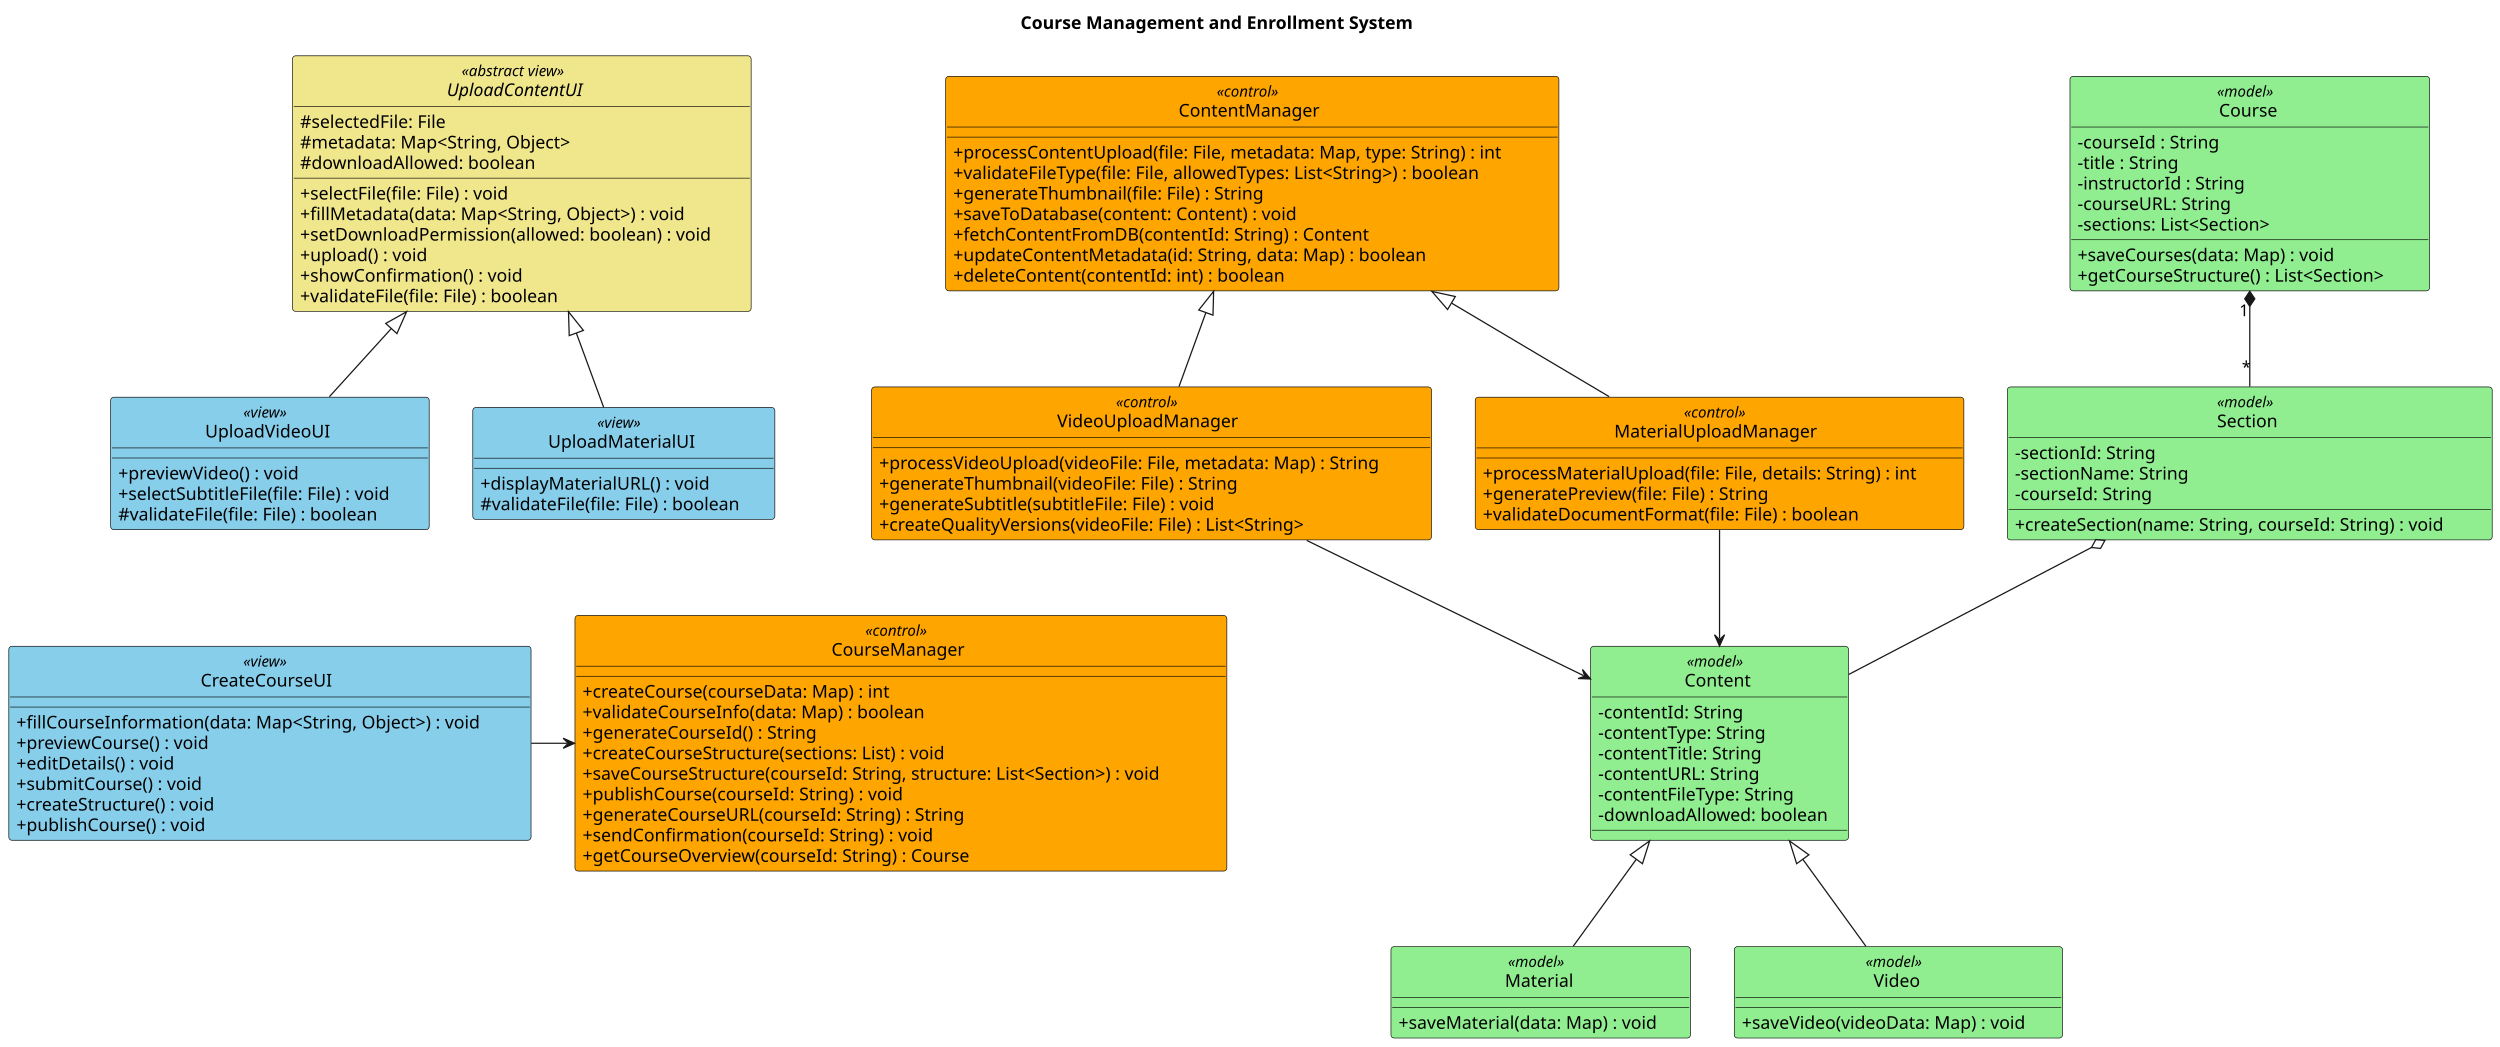
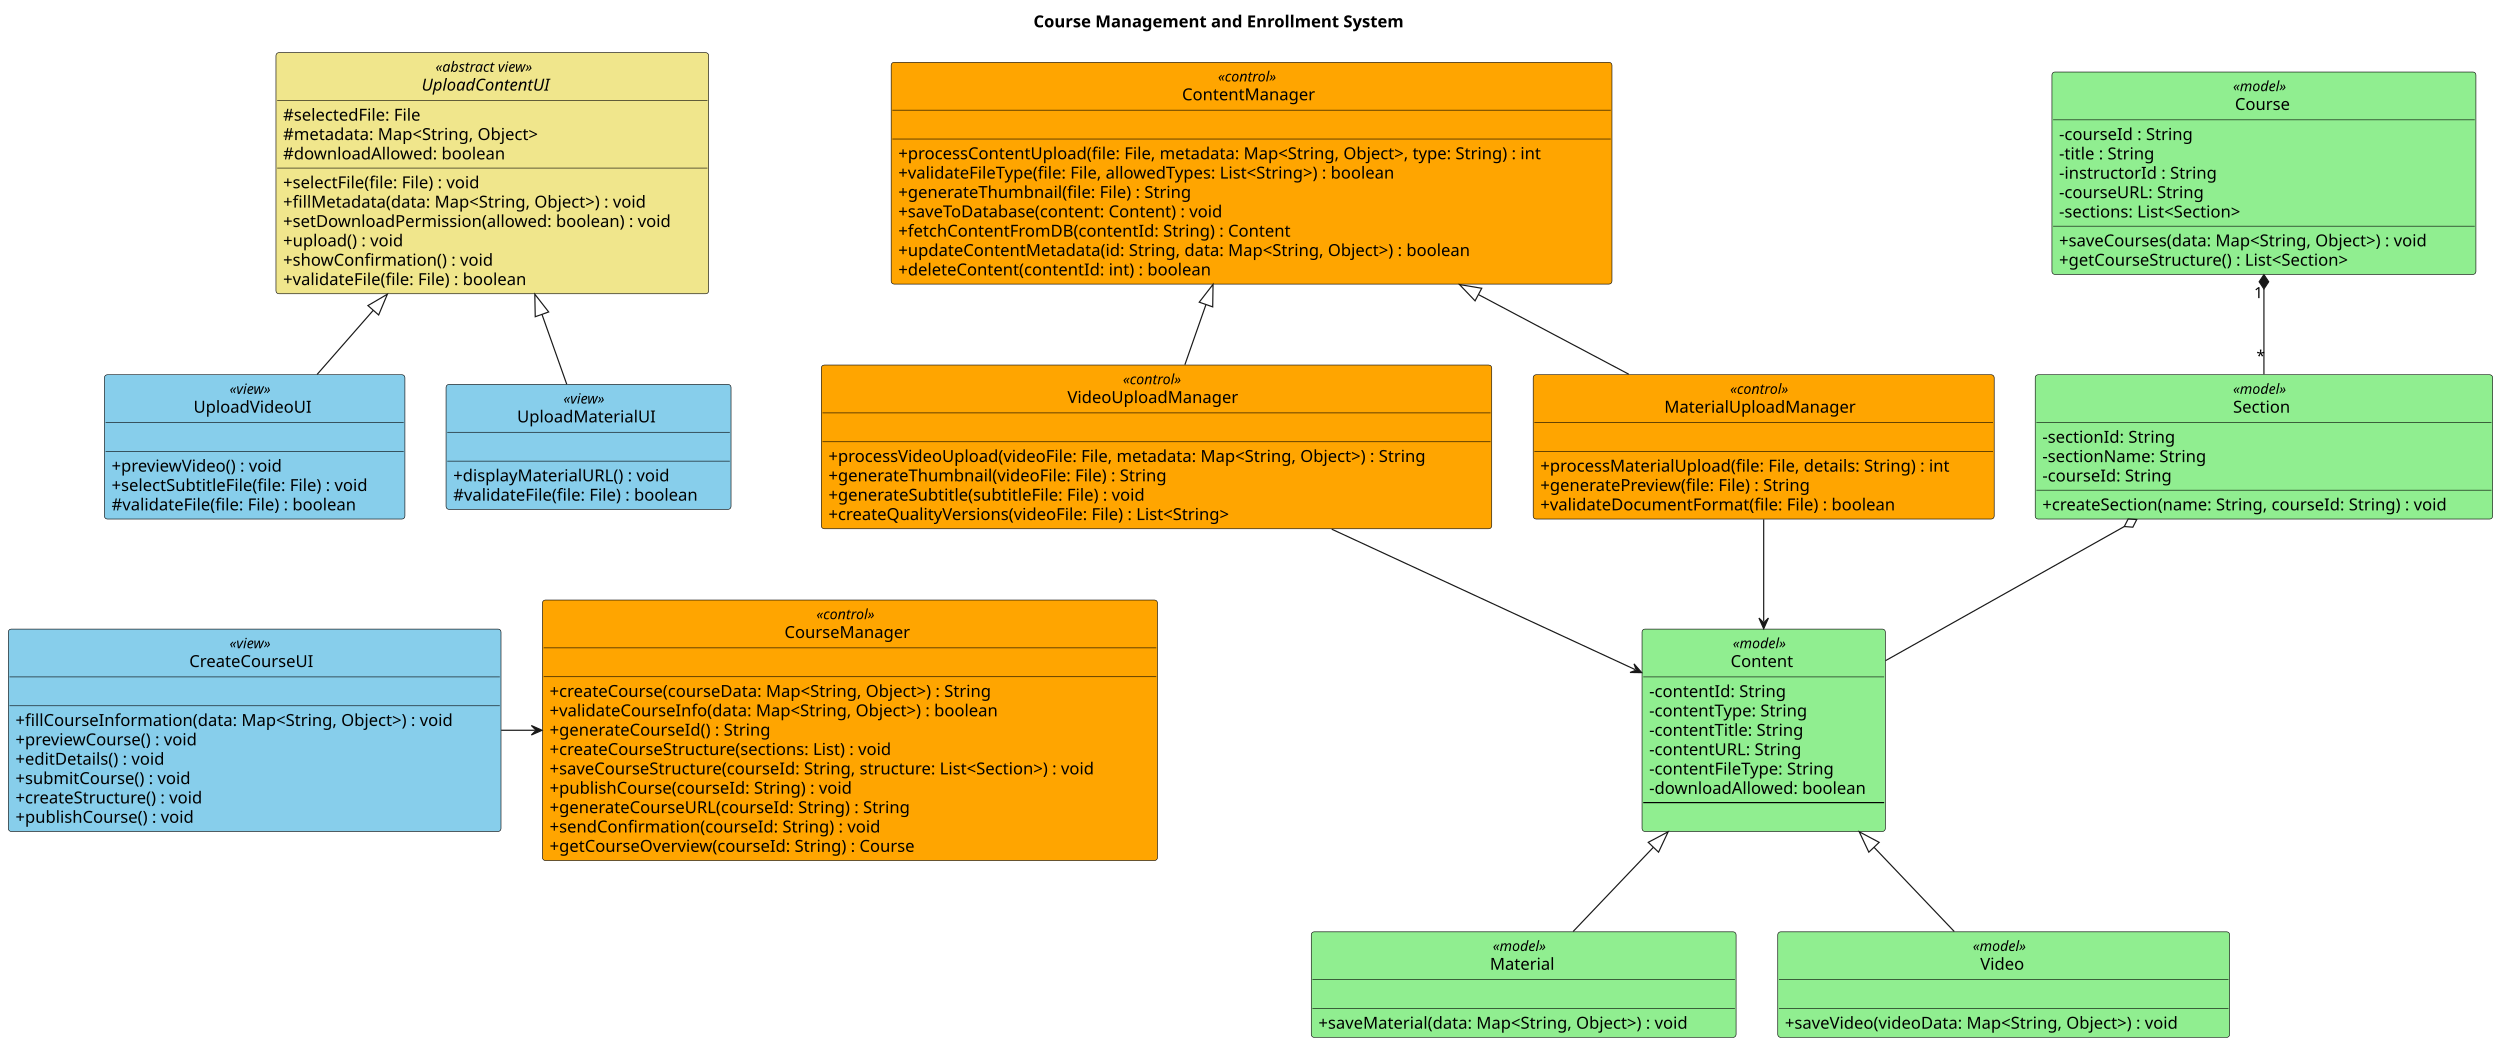
- <svg xmlns="http://www.w3.org/2000/svg" contentStyleType="text/css" data-diagram-type="CLASS" height="831px" preserveAspectRatio="none" style="width:1985px;height:831px;background:#FFFFFF;" version="1.1" viewBox="0 0 1985 831" width="1985px" zoomAndPan="magnify">
+ <svg xmlns="http://www.w3.org/2000/svg" contentStyleType="text/css" data-diagram-type="CLASS" height="880px" preserveAspectRatio="none" style="width:2104px;height:880px;background:#FFFFFF;" version="1.1" viewBox="0 0 2104 880" width="2104px" zoomAndPan="magnify">
  <defs />
  <g>
    <g class="title" data-source-line="1">
-       <text fill="#000000" font-family="sans-serif" font-size="14" font-weight="bold" lengthAdjust="spacing" textLength="351.285" x="810.26" y="22.995">Course Management and Enrollment System</text>
-     </g>
-     <g class="entity" data-qualified-name="UploadContentUI" data-source-line="19" id="ent0002">
+       <text fill="#000000" font-family="sans-serif" font-size="14" font-weight="bold" lengthAdjust="spacing" textLength="351.285" x="869.76" y="22.995">Course Management and Enrollment System</text>
+     </g>
+     <g class="entity" data-qualified-name="UploadContentUI" data-source-line="21" id="ent0002">
      <rect fill="#F0E68C" height="202.938" rx="2.5" ry="2.5" style="stroke:#000000;stroke-width:0.5;" width="364.153" x="232.25" y="44.297" />
      <text fill="#000000" font-family="sans-serif" font-size="12" font-style="italic" lengthAdjust="spacing" textLength="95.648" x="366.502" y="60.435">«abstract view»</text>
      <text fill="#000000" font-family="sans-serif" font-size="14" font-style="italic" lengthAdjust="spacing" textLength="119.109" x="354.772" y="76.261">UploadContentUI</text>
      <line style="stroke:#000000;stroke-width:0.5;" x1="233.25" x2="595.403" y1="84.562" y2="84.562" />
      <text fill="#000000" font-family="sans-serif" font-size="14" lengthAdjust="spacing" textLength="128.885" x="238.25" y="101.558">#selectedFile: File</text>
      <text fill="#000000" font-family="sans-serif" font-size="14" lengthAdjust="spacing" textLength="238.034" x="238.25" y="117.855">#metadata: Map&lt;String, Object&gt;</text>
      <text fill="#000000" font-family="sans-serif" font-size="14" lengthAdjust="spacing" textLength="199.439" x="238.25" y="134.151">#downloadAllowed: boolean</text>
      <line style="stroke:#000000;stroke-width:0.5;" x1="233.25" x2="595.403" y1="141.453" y2="141.453" />
      <text fill="#000000" font-family="sans-serif" font-size="14" lengthAdjust="spacing" textLength="186.874" x="238.25" y="158.448">+selectFile(file: File) : void</text>
      <text fill="#000000" font-family="sans-serif" font-size="14" lengthAdjust="spacing" textLength="338.775" x="238.25" y="174.745">+fillMetadata(data: Map&lt;String, Object&gt;) : void</text>
      <text fill="#000000" font-family="sans-serif" font-size="14" lengthAdjust="spacing" textLength="352.153" x="238.25" y="191.042">+setDownloadPermission(allowed: boolean) : void</text>
      <text fill="#000000" font-family="sans-serif" font-size="14" lengthAdjust="spacing" textLength="113.579" x="238.25" y="207.339">+upload() : void</text>
      <text fill="#000000" font-family="sans-serif" font-size="14" lengthAdjust="spacing" textLength="192.903" x="238.25" y="223.636">+showConfirmation() : void</text>
      <text fill="#000000" font-family="sans-serif" font-size="14" lengthAdjust="spacing" textLength="227.835" x="238.25" y="239.933">+validateFile(file: File) : boolean</text>
    </g>
-     <g class="entity" data-qualified-name="UploadVideoUI" data-source-line="31" id="ent0003">
-       <rect fill="#87CEEB" height="105.156" rx="2.5" ry="2.5" style="stroke:#000000;stroke-width:0.5;" width="252.892" x="87.88" y="315.387" />
-       <text fill="#000000" font-family="sans-serif" font-size="12" font-style="italic" lengthAdjust="spacing" textLength="42.316" x="193.168" y="331.526">«view»</text>
-       <text fill="#000000" font-family="sans-serif" font-size="14" lengthAdjust="spacing" textLength="102.963" x="162.844" y="347.351">UploadVideoUI</text>
-       <line style="stroke:#000000;stroke-width:0.5;" x1="88.88" x2="339.772" y1="355.652" y2="355.652" />
-       <line style="stroke:#000000;stroke-width:0.5;" x1="88.88" x2="339.772" y1="363.652" y2="363.652" />
-       <text fill="#000000" font-family="sans-serif" font-size="14" lengthAdjust="spacing" textLength="160.925" x="93.88" y="380.648">+previewVideo() : void</text>
-       <text fill="#000000" font-family="sans-serif" font-size="14" lengthAdjust="spacing" textLength="240.892" x="93.88" y="396.945">+selectSubtitleFile(file: File) : void</text>
-       <text fill="#000000" font-family="sans-serif" font-size="14" lengthAdjust="spacing" textLength="227.835" x="93.88" y="413.241">#validateFile(file: File) : boolean</text>
-     </g>
-     <g class="entity" data-qualified-name="UploadMaterialUI" data-source-line="37" id="ent0004">
-       <rect fill="#87CEEB" height="88.859" rx="2.5" ry="2.5" style="stroke:#000000;stroke-width:0.5;" width="239.835" x="375.4" y="323.527" />
+     <g class="entity" data-qualified-name="UploadVideoUI" data-source-line="33" id="ent0003">
+       <rect fill="#87CEEB" height="121.453" rx="2.5" ry="2.5" style="stroke:#000000;stroke-width:0.5;" width="252.892" x="87.88" y="315.377" />
+       <text fill="#000000" font-family="sans-serif" font-size="12" font-style="italic" lengthAdjust="spacing" textLength="42.316" x="193.168" y="331.515">«view»</text>
+       <text fill="#000000" font-family="sans-serif" font-size="14" lengthAdjust="spacing" textLength="102.963" x="162.844" y="347.341">UploadVideoUI</text>
+       <line style="stroke:#000000;stroke-width:0.5;" x1="88.88" x2="339.772" y1="355.642" y2="355.642" />
+       <text fill="#000000" font-family="sans-serif" font-size="14" lengthAdjust="spacing" textLength="4.45" x="93.88" y="372.638"> </text>
+       <line style="stroke:#000000;stroke-width:0.5;" x1="88.88" x2="339.772" y1="379.939" y2="379.939" />
+       <text fill="#000000" font-family="sans-serif" font-size="14" lengthAdjust="spacing" textLength="160.925" x="93.88" y="396.935">+previewVideo() : void</text>
+       <text fill="#000000" font-family="sans-serif" font-size="14" lengthAdjust="spacing" textLength="240.892" x="93.88" y="413.231">+selectSubtitleFile(file: File) : void</text>
+       <text fill="#000000" font-family="sans-serif" font-size="14" lengthAdjust="spacing" textLength="227.835" x="93.88" y="429.528">#validateFile(file: File) : boolean</text>
+     </g>
+     <g class="entity" data-qualified-name="UploadMaterialUI" data-source-line="41" id="ent0004">
+       <rect fill="#87CEEB" height="105.156" rx="2.5" ry="2.5" style="stroke:#000000;stroke-width:0.5;" width="239.835" x="375.4" y="323.527" />
      <text fill="#000000" font-family="sans-serif" font-size="12" font-style="italic" lengthAdjust="spacing" textLength="42.316" x="474.159" y="339.666">«view»</text>
      <text fill="#000000" font-family="sans-serif" font-size="14" lengthAdjust="spacing" textLength="120.306" x="435.165" y="355.491">UploadMaterialUI</text>
      <line style="stroke:#000000;stroke-width:0.5;" x1="376.4" x2="614.235" y1="363.793" y2="363.793" />
-       <line style="stroke:#000000;stroke-width:0.5;" x1="376.4" x2="614.235" y1="371.793" y2="371.793" />
-       <text fill="#000000" font-family="sans-serif" font-size="14" lengthAdjust="spacing" textLength="200.259" x="381.4" y="388.788">+displayMaterialURL() : void</text>
-       <text fill="#000000" font-family="sans-serif" font-size="14" lengthAdjust="spacing" textLength="227.835" x="381.4" y="405.084">#validateFile(file: File) : boolean</text>
-     </g>
-     <g class="entity" data-qualified-name="CreateCourseUI" data-source-line="42" id="ent0005">
-       <rect fill="#87CEEB" height="154.047" rx="2.5" ry="2.5" style="stroke:#000000;stroke-width:0.5;" width="414.644" x="7" y="513.137" />
-       <text fill="#000000" font-family="sans-serif" font-size="12" font-style="italic" lengthAdjust="spacing" textLength="42.316" x="193.164" y="529.275">«view»</text>
-       <text fill="#000000" font-family="sans-serif" font-size="14" lengthAdjust="spacing" textLength="110.079" x="159.282" y="545.101">CreateCourseUI</text>
-       <line style="stroke:#000000;stroke-width:0.5;" x1="8" x2="420.644" y1="553.403" y2="553.403" />
-       <line style="stroke:#000000;stroke-width:0.5;" x1="8" x2="420.644" y1="561.403" y2="561.403" />
-       <text fill="#000000" font-family="sans-serif" font-size="14" lengthAdjust="spacing" textLength="402.644" x="13" y="578.398">+fillCourseInformation(data: Map&lt;String, Object&gt;) : void</text>
-       <text fill="#000000" font-family="sans-serif" font-size="14" lengthAdjust="spacing" textLength="170.269" x="13" y="594.694">+previewCourse() : void</text>
-       <text fill="#000000" font-family="sans-serif" font-size="14" lengthAdjust="spacing" textLength="141.312" x="13" y="610.991">+editDetails() : void</text>
-       <text fill="#000000" font-family="sans-serif" font-size="14" lengthAdjust="spacing" textLength="162.846" x="13" y="627.288">+submitCourse() : void</text>
-       <text fill="#000000" font-family="sans-serif" font-size="14" lengthAdjust="spacing" textLength="176.08" x="13" y="643.585">+createStructure() : void</text>
-       <text fill="#000000" font-family="sans-serif" font-size="14" lengthAdjust="spacing" textLength="165.368" x="13" y="659.882">+publishCourse() : void</text>
-     </g>
-     <g class="entity" data-qualified-name="ContentManager" data-source-line="51" id="ent0006">
-       <rect fill="#FFA500" height="170.344" rx="2.5" ry="2.5" style="stroke:#000000;stroke-width:0.5;" width="486.886" x="750.88" y="60.597" />
-       <text fill="#000000" font-family="sans-serif" font-size="12" font-style="italic" lengthAdjust="spacing" textLength="56.543" x="966.051" y="76.736">«control»</text>
-       <text fill="#000000" font-family="sans-serif" font-size="14" lengthAdjust="spacing" textLength="117.045" x="935.8" y="92.561">ContentManager</text>
-       <line style="stroke:#000000;stroke-width:0.5;" x1="751.88" x2="1236.766" y1="100.862" y2="100.862" />
-       <line style="stroke:#000000;stroke-width:0.5;" x1="751.88" x2="1236.766" y1="108.862" y2="108.862" />
-       <text fill="#000000" font-family="sans-serif" font-size="14" lengthAdjust="spacing" textLength="474.886" x="756.88" y="125.858">+processContentUpload(file: File, metadata: Map, type: String) : int</text>
-       <text fill="#000000" font-family="sans-serif" font-size="14" lengthAdjust="spacing" textLength="465.459" x="756.88" y="142.155">+validateFileType(file: File, allowedTypes: List&lt;String&gt;) : boolean</text>
-       <text fill="#000000" font-family="sans-serif" font-size="14" lengthAdjust="spacing" textLength="270.464" x="756.88" y="158.451">+generateThumbnail(file: File) : String</text>
-       <text fill="#000000" font-family="sans-serif" font-size="14" lengthAdjust="spacing" textLength="301.034" x="756.88" y="174.748">+saveToDatabase(content: Content) : void</text>
-       <text fill="#000000" font-family="sans-serif" font-size="14" lengthAdjust="spacing" textLength="357.191" x="756.88" y="191.045">+fetchContentFromDB(contentId: String) : Content</text>
-       <text fill="#000000" font-family="sans-serif" font-size="14" lengthAdjust="spacing" textLength="406.417" x="756.88" y="207.342">+updateContentMetadata(id: String, data: Map) : boolean</text>
-       <text fill="#000000" font-family="sans-serif" font-size="14" lengthAdjust="spacing" textLength="286.063" x="756.88" y="223.639">+deleteContent(contentId: int) : boolean</text>
-     </g>
-     <g class="entity" data-qualified-name="VideoUploadManager" data-source-line="61" id="ent0007">
-       <rect fill="#FFA500" height="121.453" rx="2.5" ry="2.5" style="stroke:#000000;stroke-width:0.5;" width="444.51" x="692.07" y="307.237" />
-       <text fill="#000000" font-family="sans-serif" font-size="12" font-style="italic" lengthAdjust="spacing" textLength="56.543" x="886.053" y="323.375">«control»</text>
-       <text fill="#000000" font-family="sans-serif" font-size="14" lengthAdjust="spacing" textLength="149.953" x="839.348" y="339.201">VideoUploadManager</text>
-       <line style="stroke:#000000;stroke-width:0.5;" x1="693.07" x2="1135.58" y1="347.502" y2="347.502" />
-       <line style="stroke:#000000;stroke-width:0.5;" x1="693.07" x2="1135.58" y1="355.502" y2="355.502" />
-       <text fill="#000000" font-family="sans-serif" font-size="14" lengthAdjust="spacing" textLength="432.51" x="698.07" y="372.498">+processVideoUpload(videoFile: File, metadata: Map) : String</text>
-       <text fill="#000000" font-family="sans-serif" font-size="14" lengthAdjust="spacing" textLength="311.828" x="698.07" y="388.795">+generateThumbnail(videoFile: File) : String</text>
-       <text fill="#000000" font-family="sans-serif" font-size="14" lengthAdjust="spacing" textLength="293.822" x="698.07" y="405.091">+generateSubtitle(subtitleFile: File) : void</text>
-       <text fill="#000000" font-family="sans-serif" font-size="14" lengthAdjust="spacing" textLength="376.92" x="698.07" y="421.388">+createQualityVersions(videoFile: File) : List&lt;String&gt;</text>
-     </g>
-     <g class="entity" data-qualified-name="MaterialUploadManager" data-source-line="68" id="ent0008">
-       <rect fill="#FFA500" height="105.156" rx="2.5" ry="2.5" style="stroke:#000000;stroke-width:0.5;" width="387.983" x="1171.33" y="315.387" />
-       <text fill="#000000" font-family="sans-serif" font-size="12" font-style="italic" lengthAdjust="spacing" textLength="56.543" x="1337.05" y="331.526">«control»</text>
-       <text fill="#000000" font-family="sans-serif" font-size="14" lengthAdjust="spacing" textLength="167.296" x="1281.674" y="347.351">MaterialUploadManager</text>
-       <line style="stroke:#000000;stroke-width:0.5;" x1="1172.33" x2="1558.313" y1="355.652" y2="355.652" />
-       <line style="stroke:#000000;stroke-width:0.5;" x1="1172.33" x2="1558.313" y1="363.652" y2="363.652" />
-       <text fill="#000000" font-family="sans-serif" font-size="14" lengthAdjust="spacing" textLength="375.983" x="1177.33" y="380.648">+processMaterialUpload(file: File, details: String) : int</text>
-       <text fill="#000000" font-family="sans-serif" font-size="14" lengthAdjust="spacing" textLength="251.46" x="1177.33" y="396.945">+generatePreview(file: File) : String</text>
-       <text fill="#000000" font-family="sans-serif" font-size="14" lengthAdjust="spacing" textLength="325.999" x="1177.33" y="413.241">+validateDocumentFormat(file: File) : boolean</text>
-     </g>
-     <g class="entity" data-qualified-name="CourseManager" data-source-line="74" id="ent0009">
-       <rect fill="#FFA500" height="202.938" rx="2.5" ry="2.5" style="stroke:#000000;stroke-width:0.5;" width="517.6" x="456.52" y="488.687" />
-       <text fill="#000000" font-family="sans-serif" font-size="12" font-style="italic" lengthAdjust="spacing" textLength="56.543" x="687.048" y="504.825">«control»</text>
-       <text fill="#000000" font-family="sans-serif" font-size="14" lengthAdjust="spacing" textLength="110.243" x="660.198" y="520.651">CourseManager</text>
-       <line style="stroke:#000000;stroke-width:0.5;" x1="457.52" x2="973.12" y1="528.952" y2="528.952" />
-       <line style="stroke:#000000;stroke-width:0.5;" x1="457.52" x2="973.12" y1="536.952" y2="536.952" />
-       <text fill="#000000" font-family="sans-serif" font-size="14" lengthAdjust="spacing" textLength="267.087" x="462.52" y="553.948">+createCourse(courseData: Map) : int</text>
-       <text fill="#000000" font-family="sans-serif" font-size="14" lengthAdjust="spacing" textLength="294.075" x="462.52" y="570.245">+validateCourseInfo(data: Map) : boolean</text>
-       <text fill="#000000" font-family="sans-serif" font-size="14" lengthAdjust="spacing" textLength="203.369" x="462.52" y="586.541">+generateCourseId() : String</text>
-       <text fill="#000000" font-family="sans-serif" font-size="14" lengthAdjust="spacing" textLength="316.312" x="462.52" y="602.838">+createCourseStructure(sections: List) : void</text>
-       <text fill="#000000" font-family="sans-serif" font-size="14" lengthAdjust="spacing" textLength="505.6" x="462.52" y="619.135">+saveCourseStructure(courseId: String, structure: List&lt;Section&gt;) : void</text>
-       <text fill="#000000" font-family="sans-serif" font-size="14" lengthAdjust="spacing" textLength="276.131" x="462.52" y="635.432">+publishCourse(courseId: String) : void</text>
-       <text fill="#000000" font-family="sans-serif" font-size="14" lengthAdjust="spacing" textLength="328.891" x="462.52" y="651.729">+generateCourseURL(courseId: String) : String</text>
-       <text fill="#000000" font-family="sans-serif" font-size="14" lengthAdjust="spacing" textLength="301.15" x="462.52" y="668.026">+sendConfirmation(courseId: String) : void</text>
-       <text fill="#000000" font-family="sans-serif" font-size="14" lengthAdjust="spacing" textLength="333.69" x="462.52" y="684.323">+getCourseOverview(courseId: String) : Course</text>
-     </g>
-     <g class="entity" data-qualified-name="Course" data-source-line="86" id="ent0010">
-       <rect fill="#90EE90" height="170.344" rx="2.5" ry="2.5" style="stroke:#000000;stroke-width:0.5;" width="285.519" x="1643.56" y="60.597" />
-       <text fill="#000000" font-family="sans-serif" font-size="12" font-style="italic" lengthAdjust="spacing" textLength="52.049" x="1760.295" y="76.736">«model»</text>
-       <text fill="#000000" font-family="sans-serif" font-size="14" lengthAdjust="spacing" textLength="48.877" x="1761.881" y="92.561">Course</text>
-       <line style="stroke:#000000;stroke-width:0.5;" x1="1644.56" x2="1928.08" y1="100.862" y2="100.862" />
-       <text fill="#000000" font-family="sans-serif" font-size="14" lengthAdjust="spacing" textLength="120.265" x="1649.56" y="117.858">-courseId : String</text>
-       <text fill="#000000" font-family="sans-serif" font-size="14" lengthAdjust="spacing" textLength="87.821" x="1649.56" y="134.155">-title : String</text>
-       <text fill="#000000" font-family="sans-serif" font-size="14" lengthAdjust="spacing" textLength="141.148" x="1649.56" y="150.451">-instructorId : String</text>
-       <text fill="#000000" font-family="sans-serif" font-size="14" lengthAdjust="spacing" textLength="130.573" x="1649.56" y="166.748">-courseURL: String</text>
-       <text fill="#000000" font-family="sans-serif" font-size="14" lengthAdjust="spacing" textLength="171.883" x="1649.56" y="183.045">-sections: List&lt;Section&gt;</text>
-       <line style="stroke:#000000;stroke-width:0.5;" x1="1644.56" x2="1928.08" y1="190.347" y2="190.347" />
-       <text fill="#000000" font-family="sans-serif" font-size="14" lengthAdjust="spacing" textLength="225.087" x="1649.56" y="207.342">+saveCourses(data: Map) : void</text>
-       <text fill="#000000" font-family="sans-serif" font-size="14" lengthAdjust="spacing" textLength="273.519" x="1649.56" y="223.639">+getCourseStructure() : List&lt;Section&gt;</text>
-     </g>
-     <g class="entity" data-qualified-name="Section" data-source-line="96" id="ent0011">
-       <rect fill="#90EE90" height="121.453" rx="2.5" ry="2.5" style="stroke:#000000;stroke-width:0.5;" width="384.976" x="1593.83" y="307.237" />
-       <text fill="#000000" font-family="sans-serif" font-size="12" font-style="italic" lengthAdjust="spacing" textLength="52.049" x="1760.293" y="323.375">«model»</text>
-       <text fill="#000000" font-family="sans-serif" font-size="14" lengthAdjust="spacing" textLength="52.015" x="1760.311" y="339.201">Section</text>
-       <line style="stroke:#000000;stroke-width:0.5;" x1="1594.83" x2="1977.806" y1="347.502" y2="347.502" />
-       <text fill="#000000" font-family="sans-serif" font-size="14" lengthAdjust="spacing" textLength="119.438" x="1599.83" y="364.498">-sectionId: String</text>
-       <text fill="#000000" font-family="sans-serif" font-size="14" lengthAdjust="spacing" textLength="147.725" x="1599.83" y="380.795">-sectionName: String</text>
-       <text fill="#000000" font-family="sans-serif" font-size="14" lengthAdjust="spacing" textLength="115.814" x="1599.83" y="397.091">-courseId: String</text>
-       <line style="stroke:#000000;stroke-width:0.5;" x1="1594.83" x2="1977.806" y1="404.393" y2="404.393" />
-       <text fill="#000000" font-family="sans-serif" font-size="14" lengthAdjust="spacing" textLength="372.976" x="1599.83" y="421.388">+createSection(name: String, courseId: String) : void</text>
-     </g>
-     <g class="entity" data-qualified-name="Content" data-source-line="103" id="ent0012">
-       <rect fill="#90EE90" height="154.047" rx="2.5" ry="2.5" style="stroke:#000000;stroke-width:0.5;" width="204.76" x="1262.94" y="513.137" />
-       <text fill="#000000" font-family="sans-serif" font-size="12" font-style="italic" lengthAdjust="spacing" textLength="52.049" x="1339.295" y="529.275">«model»</text>
-       <text fill="#000000" font-family="sans-serif" font-size="14" lengthAdjust="spacing" textLength="55.679" x="1337.48" y="545.101">Content</text>
-       <line style="stroke:#000000;stroke-width:0.5;" x1="1263.94" x2="1466.7" y1="553.403" y2="553.403" />
-       <text fill="#000000" font-family="sans-serif" font-size="14" lengthAdjust="spacing" textLength="122.616" x="1268.94" y="570.398">-contentId: String</text>
-       <text fill="#000000" font-family="sans-serif" font-size="14" lengthAdjust="spacing" textLength="143.938" x="1268.94" y="586.694">-contentType: String</text>
-       <text fill="#000000" font-family="sans-serif" font-size="14" lengthAdjust="spacing" textLength="140.034" x="1268.94" y="602.991">-contentTitle: String</text>
-       <text fill="#000000" font-family="sans-serif" font-size="14" lengthAdjust="spacing" textLength="137.375" x="1268.94" y="619.288">-contentURL: String</text>
-       <text fill="#000000" font-family="sans-serif" font-size="14" lengthAdjust="spacing" textLength="168.383" x="1268.94" y="635.585">-contentFileType: String</text>
-       <text fill="#000000" font-family="sans-serif" font-size="14" lengthAdjust="spacing" textLength="192.76" x="1268.94" y="651.882">-downloadAllowed: boolean</text>
-       <line style="stroke:#000000;stroke-width:0.5;" x1="1263.94" x2="1466.7" y1="659.184" y2="659.184" />
-     </g>
-     <g class="entity" data-qualified-name="Material" data-source-line="112" id="ent0013">
-       <rect fill="#90EE90" height="72.562" rx="2.5" ry="2.5" style="stroke:#000000;stroke-width:0.5;" width="237.791" x="1104.43" y="751.627" />
-       <text fill="#000000" font-family="sans-serif" font-size="12" font-style="italic" lengthAdjust="spacing" textLength="52.049" x="1197.301" y="767.765">«model»</text>
-       <text fill="#000000" font-family="sans-serif" font-size="14" lengthAdjust="spacing" textLength="56.875" x="1194.888" y="783.591">Material</text>
-       <line style="stroke:#000000;stroke-width:0.5;" x1="1105.43" x2="1341.221" y1="791.893" y2="791.893" />
-       <line style="stroke:#000000;stroke-width:0.5;" x1="1105.43" x2="1341.221" y1="799.893" y2="799.893" />
-       <text fill="#000000" font-family="sans-serif" font-size="14" lengthAdjust="spacing" textLength="225.791" x="1110.43" y="816.888">+saveMaterial(data: Map) : void</text>
-     </g>
-     <g class="entity" data-qualified-name="Video" data-source-line="116" id="ent0014">
-       <rect fill="#90EE90" height="72.562" rx="2.5" ry="2.5" style="stroke:#000000;stroke-width:0.5;" width="260.582" x="1377.03" y="751.627" />
-       <text fill="#000000" font-family="sans-serif" font-size="12" font-style="italic" lengthAdjust="spacing" textLength="52.049" x="1481.297" y="767.765">«model»</text>
-       <text fill="#000000" font-family="sans-serif" font-size="14" lengthAdjust="spacing" textLength="39.532" x="1487.555" y="783.591">Video</text>
-       <line style="stroke:#000000;stroke-width:0.5;" x1="1378.03" x2="1636.612" y1="791.893" y2="791.893" />
-       <line style="stroke:#000000;stroke-width:0.5;" x1="1378.03" x2="1636.612" y1="799.893" y2="799.893" />
-       <text fill="#000000" font-family="sans-serif" font-size="14" lengthAdjust="spacing" textLength="248.582" x="1383.03" y="816.888">+saveVideo(videoData: Map) : void</text>
-     </g>
-     <g class="link" data-entity-1="ent0002" data-entity-2="ent0003" data-link-type="extension" data-source-line="120" id="lnk15">
-       <path codeLine="120" d="M310.708,260.841 C289.518,284.171 279.92,294.737 261.55,314.967" fill="none" id="UploadContentUI-backto-UploadVideoUI" style="stroke:#181818;stroke-width:1;" />
-       <polygon fill="none" points="322.81,247.517,306.266,256.807,315.149,264.875,322.81,247.517" style="stroke:#181818;stroke-width:1;" />
-     </g>
-     <g class="link" data-entity-1="ent0002" data-entity-2="ent0004" data-link-type="extension" data-source-line="121" id="lnk16">
-       <path codeLine="121" d="M457.595,264.41 C467.385,291.02 471.23,301.477 479.25,323.277" fill="none" id="UploadContentUI-backto-UploadMaterialUI" style="stroke:#181818;stroke-width:1;" />
-       <polygon fill="none" points="451.38,247.517,451.964,266.481,463.226,262.338,451.38,247.517" style="stroke:#181818;stroke-width:1;" />
-     </g>
-     <g class="link" data-entity-1="ent0005" data-entity-2="ent0009" data-link-type="dependency" data-source-line="124" id="lnk18">
-       <path codeLine="124" d="M421.77,590.157 C433.23,590.157 438.7,590.157 450.17,590.157" fill="none" id="CreateCourseUI-to-CourseManager" style="stroke:#181818;stroke-width:1;" />
-       <polygon fill="#181818" points="456.17,590.157,447.17,586.157,451.17,590.157,447.17,594.157,456.17,590.157" style="stroke:#181818;stroke-width:1;" />
-     </g>
-     <g class="link" data-entity-1="ent0006" data-entity-2="ent0007" data-link-type="extension" data-source-line="126" id="lnk19">
-       <path codeLine="126" d="M957.477,248.186 C948.317,273.416 944.6,283.617 936.13,306.937" fill="none" id="ContentManager-backto-VideoUploadManager" style="stroke:#181818;stroke-width:1;" />
-       <polygon fill="none" points="963.62,231.267,951.837,246.139,963.117,250.234,963.62,231.267" style="stroke:#181818;stroke-width:1;" />
-     </g>
-     <g class="link" data-entity-1="ent0006" data-entity-2="ent0008" data-link-type="extension" data-source-line="127" id="lnk20">
-       <path codeLine="127" d="M1152.44,240.612 C1199.83,268.732 1235.68,290.017 1277.65,314.927" fill="none" id="ContentManager-backto-MaterialUploadManager" style="stroke:#181818;stroke-width:1;" />
-       <polygon fill="none" points="1136.96,231.427,1149.378,245.772,1155.502,235.452,1136.96,231.427" style="stroke:#181818;stroke-width:1;" />
-     </g>
-     <g class="link" data-entity-1="ent0007" data-entity-2="ent0012" data-link-type="dependency" data-source-line="129" id="lnk21">
-       <path codeLine="129" d="M1037.56,429.127 C1108.24,463.637 1190.528,503.814 1257.418,536.474" fill="none" id="VideoUploadManager-to-Content" style="stroke:#181818;stroke-width:1;" />
-       <polygon fill="#181818" points="1262.81,539.107,1256.478,531.564,1258.317,536.913,1252.967,538.753,1262.81,539.107" style="stroke:#181818;stroke-width:1;" />
-     </g>
-     <g class="link" data-entity-1="ent0008" data-entity-2="ent0012" data-link-type="dependency" data-source-line="130" id="lnk22">
-       <path codeLine="130" d="M1365.32,420.867 C1365.32,448.327 1365.32,476.567 1365.32,506.987" fill="none" id="MaterialUploadManager-to-Content" style="stroke:#181818;stroke-width:1;" />
-       <polygon fill="#181818" points="1365.32,512.987,1369.32,503.987,1365.32,507.987,1361.32,503.987,1365.32,512.987" style="stroke:#181818;stroke-width:1;" />
-     </g>
-     <g class="link" data-entity-1="ent0010" data-entity-2="ent0011" data-link-type="composition" data-source-line="132" id="lnk23">
-       <path codeLine="132" d="M1786.32,243.267 C1786.32,268.497 1786.32,283.617 1786.32,306.937" fill="none" id="Course-backto-Section" style="stroke:#181818;stroke-width:1;" />
-       <polygon fill="#181818" points="1786.32,231.267,1782.32,237.267,1786.32,243.267,1790.32,237.267,1786.32,231.267" style="stroke:#181818;stroke-width:1;" />
-       <text fill="#000000" font-family="sans-serif" font-size="13" lengthAdjust="spacing" textLength="8.271" x="1778" y="251.041">1</text>
-       <text fill="#000000" font-family="sans-serif" font-size="13" lengthAdjust="spacing" textLength="6.5" x="1780.002" y="296.088">*</text>
-     </g>
-     <g class="link" data-entity-1="ent0011" data-entity-2="ent0012" data-link-type="aggregation" data-source-line="133" id="lnk24">
-       <path codeLine="133" d="M1660.647,434.689 C1597.107,467.929 1529.47,503.297 1468.01,535.447" fill="none" id="Section-backto-Content" style="stroke:#181818;stroke-width:1;" />
-       <polygon fill="none" points="1671.28,429.127,1664.109,428.364,1660.647,434.689,1667.818,435.452,1671.28,429.127" style="stroke:#181818;stroke-width:1;" />
-     </g>
-     <g class="link" data-entity-1="ent0012" data-entity-2="ent0013" data-link-type="extension" data-source-line="135" id="lnk25">
-       <path codeLine="135" d="M1299.243,682.249 C1278.323,711.099 1266.07,727.967 1249.13,751.317" fill="none" id="Content-backto-Material" style="stroke:#181818;stroke-width:1;" />
-       <polygon fill="none" points="1309.81,667.677,1294.386,678.727,1304.101,685.771,1309.81,667.677" style="stroke:#181818;stroke-width:1;" />
-     </g>
-     <g class="link" data-entity-1="ent0012" data-entity-2="ent0014" data-link-type="extension" data-source-line="136" id="lnk26">
-       <path codeLine="136" d="M1431.4,682.247 C1452.33,711.097 1464.57,727.967 1481.51,751.317" fill="none" id="Content-backto-Video" style="stroke:#181818;stroke-width:1;" />
-       <polygon fill="none" points="1420.83,667.677,1426.543,685.77,1436.256,678.723,1420.83,667.677" style="stroke:#181818;stroke-width:1;" />
+       <text fill="#000000" font-family="sans-serif" font-size="14" lengthAdjust="spacing" textLength="4.45" x="381.4" y="380.788"> </text>
+       <line style="stroke:#000000;stroke-width:0.5;" x1="376.4" x2="614.235" y1="388.089" y2="388.089" />
+       <text fill="#000000" font-family="sans-serif" font-size="14" lengthAdjust="spacing" textLength="200.259" x="381.4" y="405.084">+displayMaterialURL() : void</text>
+       <text fill="#000000" font-family="sans-serif" font-size="14" lengthAdjust="spacing" textLength="227.835" x="381.4" y="421.381">#validateFile(file: File) : boolean</text>
+     </g>
+     <g class="entity" data-qualified-name="CreateCourseUI" data-source-line="48" id="ent0005">
+       <rect fill="#87CEEB" height="170.344" rx="2.5" ry="2.5" style="stroke:#000000;stroke-width:0.5;" width="414.644" x="7" y="529.427" />
+       <text fill="#000000" font-family="sans-serif" font-size="12" font-style="italic" lengthAdjust="spacing" textLength="42.316" x="193.164" y="545.566">«view»</text>
+       <text fill="#000000" font-family="sans-serif" font-size="14" lengthAdjust="spacing" textLength="110.079" x="159.282" y="561.391">CreateCourseUI</text>
+       <line style="stroke:#000000;stroke-width:0.5;" x1="8" x2="420.644" y1="569.692" y2="569.692" />
+       <text fill="#000000" font-family="sans-serif" font-size="14" lengthAdjust="spacing" textLength="4.45" x="13" y="586.688"> </text>
+       <line style="stroke:#000000;stroke-width:0.5;" x1="8" x2="420.644" y1="593.989" y2="593.989" />
+       <text fill="#000000" font-family="sans-serif" font-size="14" lengthAdjust="spacing" textLength="402.644" x="13" y="610.985">+fillCourseInformation(data: Map&lt;String, Object&gt;) : void</text>
+       <text fill="#000000" font-family="sans-serif" font-size="14" lengthAdjust="spacing" textLength="170.269" x="13" y="627.281">+previewCourse() : void</text>
+       <text fill="#000000" font-family="sans-serif" font-size="14" lengthAdjust="spacing" textLength="141.312" x="13" y="643.578">+editDetails() : void</text>
+       <text fill="#000000" font-family="sans-serif" font-size="14" lengthAdjust="spacing" textLength="162.846" x="13" y="659.875">+submitCourse() : void</text>
+       <text fill="#000000" font-family="sans-serif" font-size="14" lengthAdjust="spacing" textLength="176.08" x="13" y="676.172">+createStructure() : void</text>
+       <text fill="#000000" font-family="sans-serif" font-size="14" lengthAdjust="spacing" textLength="165.368" x="13" y="692.469">+publishCourse() : void</text>
+     </g>
+     <g class="entity" data-qualified-name="ContentManager" data-source-line="59" id="ent0006">
+       <rect fill="#FFA500" height="186.641" rx="2.5" ry="2.5" style="stroke:#000000;stroke-width:0.5;" width="606.624" x="750.01" y="52.447" />
+       <text fill="#000000" font-family="sans-serif" font-size="12" font-style="italic" lengthAdjust="spacing" textLength="56.543" x="1025.051" y="68.585">«control»</text>
+       <text fill="#000000" font-family="sans-serif" font-size="14" lengthAdjust="spacing" textLength="117.045" x="994.8" y="84.411">ContentManager</text>
+       <line style="stroke:#000000;stroke-width:0.5;" x1="751.01" x2="1355.634" y1="92.713" y2="92.713" />
+       <text fill="#000000" font-family="sans-serif" font-size="14" lengthAdjust="spacing" textLength="4.45" x="756.01" y="109.708"> </text>
+       <line style="stroke:#000000;stroke-width:0.5;" x1="751.01" x2="1355.634" y1="117.009" y2="117.009" />
+       <text fill="#000000" font-family="sans-serif" font-size="14" lengthAdjust="spacing" textLength="594.624" x="756.01" y="134.005">+processContentUpload(file: File, metadata: Map&lt;String, Object&gt;, type: String) : int</text>
+       <text fill="#000000" font-family="sans-serif" font-size="14" lengthAdjust="spacing" textLength="465.459" x="756.01" y="150.301">+validateFileType(file: File, allowedTypes: List&lt;String&gt;) : boolean</text>
+       <text fill="#000000" font-family="sans-serif" font-size="14" lengthAdjust="spacing" textLength="270.464" x="756.01" y="166.598">+generateThumbnail(file: File) : String</text>
+       <text fill="#000000" font-family="sans-serif" font-size="14" lengthAdjust="spacing" textLength="301.034" x="756.01" y="182.895">+saveToDatabase(content: Content) : void</text>
+       <text fill="#000000" font-family="sans-serif" font-size="14" lengthAdjust="spacing" textLength="357.191" x="756.01" y="199.192">+fetchContentFromDB(contentId: String) : Content</text>
+       <text fill="#000000" font-family="sans-serif" font-size="14" lengthAdjust="spacing" textLength="526.155" x="756.01" y="215.489">+updateContentMetadata(id: String, data: Map&lt;String, Object&gt;) : boolean</text>
+       <text fill="#000000" font-family="sans-serif" font-size="14" lengthAdjust="spacing" textLength="286.063" x="756.01" y="231.786">+deleteContent(contentId: int) : boolean</text>
+     </g>
+     <g class="entity" data-qualified-name="VideoUploadManager" data-source-line="71" id="ent0007">
+       <rect fill="#FFA500" height="137.75" rx="2.5" ry="2.5" style="stroke:#000000;stroke-width:0.5;" width="564.248" x="691.2" y="307.237" />
+       <text fill="#000000" font-family="sans-serif" font-size="12" font-style="italic" lengthAdjust="spacing" textLength="56.543" x="945.053" y="323.375">«control»</text>
+       <text fill="#000000" font-family="sans-serif" font-size="14" lengthAdjust="spacing" textLength="149.953" x="898.347" y="339.201">VideoUploadManager</text>
+       <line style="stroke:#000000;stroke-width:0.5;" x1="692.2" x2="1254.448" y1="347.502" y2="347.502" />
+       <text fill="#000000" font-family="sans-serif" font-size="14" lengthAdjust="spacing" textLength="4.45" x="697.2" y="364.498"> </text>
+       <line style="stroke:#000000;stroke-width:0.5;" x1="692.2" x2="1254.448" y1="371.799" y2="371.799" />
+       <text fill="#000000" font-family="sans-serif" font-size="14" lengthAdjust="spacing" textLength="552.248" x="697.2" y="388.795">+processVideoUpload(videoFile: File, metadata: Map&lt;String, Object&gt;) : String</text>
+       <text fill="#000000" font-family="sans-serif" font-size="14" lengthAdjust="spacing" textLength="311.828" x="697.2" y="405.091">+generateThumbnail(videoFile: File) : String</text>
+       <text fill="#000000" font-family="sans-serif" font-size="14" lengthAdjust="spacing" textLength="293.822" x="697.2" y="421.388">+generateSubtitle(subtitleFile: File) : void</text>
+       <text fill="#000000" font-family="sans-serif" font-size="14" lengthAdjust="spacing" textLength="376.92" x="697.2" y="437.685">+createQualityVersions(videoFile: File) : List&lt;String&gt;</text>
+     </g>
+     <g class="entity" data-qualified-name="MaterialUploadManager" data-source-line="80" id="ent0008">
+       <rect fill="#FFA500" height="121.453" rx="2.5" ry="2.5" style="stroke:#000000;stroke-width:0.5;" width="387.983" x="1290.33" y="315.377" />
+       <text fill="#000000" font-family="sans-serif" font-size="12" font-style="italic" lengthAdjust="spacing" textLength="56.543" x="1456.05" y="331.515">«control»</text>
+       <text fill="#000000" font-family="sans-serif" font-size="14" lengthAdjust="spacing" textLength="167.296" x="1400.674" y="347.341">MaterialUploadManager</text>
+       <line style="stroke:#000000;stroke-width:0.5;" x1="1291.33" x2="1677.313" y1="355.642" y2="355.642" />
+       <text fill="#000000" font-family="sans-serif" font-size="14" lengthAdjust="spacing" textLength="4.45" x="1296.33" y="372.638"> </text>
+       <line style="stroke:#000000;stroke-width:0.5;" x1="1291.33" x2="1677.313" y1="379.939" y2="379.939" />
+       <text fill="#000000" font-family="sans-serif" font-size="14" lengthAdjust="spacing" textLength="375.983" x="1296.33" y="396.935">+processMaterialUpload(file: File, details: String) : int</text>
+       <text fill="#000000" font-family="sans-serif" font-size="14" lengthAdjust="spacing" textLength="251.46" x="1296.33" y="413.231">+generatePreview(file: File) : String</text>
+       <text fill="#000000" font-family="sans-serif" font-size="14" lengthAdjust="spacing" textLength="325.999" x="1296.33" y="429.528">+validateDocumentFormat(file: File) : boolean</text>
+     </g>
+     <g class="entity" data-qualified-name="CourseManager" data-source-line="88" id="ent0009">
+       <rect fill="#FFA500" height="219.234" rx="2.5" ry="2.5" style="stroke:#000000;stroke-width:0.5;" width="517.6" x="456.52" y="504.987" />
+       <text fill="#000000" font-family="sans-serif" font-size="12" font-style="italic" lengthAdjust="spacing" textLength="56.543" x="687.048" y="521.125">«control»</text>
+       <text fill="#000000" font-family="sans-serif" font-size="14" lengthAdjust="spacing" textLength="110.243" x="660.198" y="536.951">CourseManager</text>
+       <line style="stroke:#000000;stroke-width:0.5;" x1="457.52" x2="973.12" y1="545.253" y2="545.253" />
+       <text fill="#000000" font-family="sans-serif" font-size="14" lengthAdjust="spacing" textLength="4.45" x="462.52" y="562.248"> </text>
+       <line style="stroke:#000000;stroke-width:0.5;" x1="457.52" x2="973.12" y1="569.549" y2="569.549" />
+       <text fill="#000000" font-family="sans-serif" font-size="14" lengthAdjust="spacing" textLength="410.354" x="462.52" y="586.544">+createCourse(courseData: Map&lt;String, Object&gt;) : String</text>
+       <text fill="#000000" font-family="sans-serif" font-size="14" lengthAdjust="spacing" textLength="413.813" x="462.52" y="602.841">+validateCourseInfo(data: Map&lt;String, Object&gt;) : boolean</text>
+       <text fill="#000000" font-family="sans-serif" font-size="14" lengthAdjust="spacing" textLength="203.369" x="462.52" y="619.138">+generateCourseId() : String</text>
+       <text fill="#000000" font-family="sans-serif" font-size="14" lengthAdjust="spacing" textLength="316.312" x="462.52" y="635.435">+createCourseStructure(sections: List) : void</text>
+       <text fill="#000000" font-family="sans-serif" font-size="14" lengthAdjust="spacing" textLength="505.6" x="462.52" y="651.732">+saveCourseStructure(courseId: String, structure: List&lt;Section&gt;) : void</text>
+       <text fill="#000000" font-family="sans-serif" font-size="14" lengthAdjust="spacing" textLength="276.131" x="462.52" y="668.029">+publishCourse(courseId: String) : void</text>
+       <text fill="#000000" font-family="sans-serif" font-size="14" lengthAdjust="spacing" textLength="328.891" x="462.52" y="684.326">+generateCourseURL(courseId: String) : String</text>
+       <text fill="#000000" font-family="sans-serif" font-size="14" lengthAdjust="spacing" textLength="301.15" x="462.52" y="700.623">+sendConfirmation(courseId: String) : void</text>
+       <text fill="#000000" font-family="sans-serif" font-size="14" lengthAdjust="spacing" textLength="333.69" x="462.52" y="716.919">+getCourseOverview(courseId: String) : Course</text>
+     </g>
+     <g class="entity" data-qualified-name="Course" data-source-line="102" id="ent0010">
+       <rect fill="#90EE90" height="170.344" rx="2.5" ry="2.5" style="stroke:#000000;stroke-width:0.5;" width="356.825" x="1726.91" y="60.597" />
+       <text fill="#000000" font-family="sans-serif" font-size="12" font-style="italic" lengthAdjust="spacing" textLength="52.049" x="1879.298" y="76.736">«model»</text>
+       <text fill="#000000" font-family="sans-serif" font-size="14" lengthAdjust="spacing" textLength="48.877" x="1880.884" y="92.561">Course</text>
+       <line style="stroke:#000000;stroke-width:0.5;" x1="1727.91" x2="2082.735" y1="100.862" y2="100.862" />
+       <text fill="#000000" font-family="sans-serif" font-size="14" lengthAdjust="spacing" textLength="120.265" x="1732.91" y="117.858">-courseId : String</text>
+       <text fill="#000000" font-family="sans-serif" font-size="14" lengthAdjust="spacing" textLength="87.821" x="1732.91" y="134.155">-title : String</text>
+       <text fill="#000000" font-family="sans-serif" font-size="14" lengthAdjust="spacing" textLength="141.148" x="1732.91" y="150.451">-instructorId : String</text>
+       <text fill="#000000" font-family="sans-serif" font-size="14" lengthAdjust="spacing" textLength="130.573" x="1732.91" y="166.748">-courseURL: String</text>
+       <text fill="#000000" font-family="sans-serif" font-size="14" lengthAdjust="spacing" textLength="171.883" x="1732.91" y="183.045">-sections: List&lt;Section&gt;</text>
+       <line style="stroke:#000000;stroke-width:0.5;" x1="1727.91" x2="2082.735" y1="190.347" y2="190.347" />
+       <text fill="#000000" font-family="sans-serif" font-size="14" lengthAdjust="spacing" textLength="344.825" x="1732.91" y="207.342">+saveCourses(data: Map&lt;String, Object&gt;) : void</text>
+       <text fill="#000000" font-family="sans-serif" font-size="14" lengthAdjust="spacing" textLength="273.519" x="1732.91" y="223.639">+getCourseStructure() : List&lt;Section&gt;</text>
+     </g>
+     <g class="entity" data-qualified-name="Section" data-source-line="112" id="ent0011">
+       <rect fill="#90EE90" height="121.453" rx="2.5" ry="2.5" style="stroke:#000000;stroke-width:0.5;" width="384.976" x="1712.83" y="315.377" />
+       <text fill="#000000" font-family="sans-serif" font-size="12" font-style="italic" lengthAdjust="spacing" textLength="52.049" x="1879.293" y="331.515">«model»</text>
+       <text fill="#000000" font-family="sans-serif" font-size="14" lengthAdjust="spacing" textLength="52.015" x="1879.311" y="347.341">Section</text>
+       <line style="stroke:#000000;stroke-width:0.5;" x1="1713.83" x2="2096.806" y1="355.642" y2="355.642" />
+       <text fill="#000000" font-family="sans-serif" font-size="14" lengthAdjust="spacing" textLength="119.438" x="1718.83" y="372.638">-sectionId: String</text>
+       <text fill="#000000" font-family="sans-serif" font-size="14" lengthAdjust="spacing" textLength="147.725" x="1718.83" y="388.935">-sectionName: String</text>
+       <text fill="#000000" font-family="sans-serif" font-size="14" lengthAdjust="spacing" textLength="115.814" x="1718.83" y="405.231">-courseId: String</text>
+       <line style="stroke:#000000;stroke-width:0.5;" x1="1713.83" x2="2096.806" y1="412.533" y2="412.533" />
+       <text fill="#000000" font-family="sans-serif" font-size="14" lengthAdjust="spacing" textLength="372.976" x="1718.83" y="429.528">+createSection(name: String, courseId: String) : void</text>
+     </g>
+     <g class="entity" data-qualified-name="Content" data-source-line="119" id="ent0012">
+       <rect fill="#90EE90" height="170.344" rx="2.5" ry="2.5" style="stroke:#000000;stroke-width:0.5;" width="204.76" x="1381.94" y="529.427" />
+       <text fill="#000000" font-family="sans-serif" font-size="12" font-style="italic" lengthAdjust="spacing" textLength="52.049" x="1458.295" y="545.566">«model»</text>
+       <text fill="#000000" font-family="sans-serif" font-size="14" lengthAdjust="spacing" textLength="55.679" x="1456.48" y="561.391">Content</text>
+       <line style="stroke:#000000;stroke-width:0.5;" x1="1382.94" x2="1585.7" y1="569.692" y2="569.692" />
+       <text fill="#000000" font-family="sans-serif" font-size="14" lengthAdjust="spacing" textLength="122.616" x="1387.94" y="586.688">-contentId: String</text>
+       <text fill="#000000" font-family="sans-serif" font-size="14" lengthAdjust="spacing" textLength="143.938" x="1387.94" y="602.985">-contentType: String</text>
+       <text fill="#000000" font-family="sans-serif" font-size="14" lengthAdjust="spacing" textLength="140.034" x="1387.94" y="619.281">-contentTitle: String</text>
+       <text fill="#000000" font-family="sans-serif" font-size="14" lengthAdjust="spacing" textLength="137.375" x="1387.94" y="635.578">-contentURL: String</text>
+       <text fill="#000000" font-family="sans-serif" font-size="14" lengthAdjust="spacing" textLength="168.383" x="1387.94" y="651.875">-contentFileType: String</text>
+       <text fill="#000000" font-family="sans-serif" font-size="14" lengthAdjust="spacing" textLength="192.76" x="1387.94" y="668.172">-downloadAllowed: boolean</text>
+       <line style="stroke:#000000;stroke-width:1;" x1="1382.94" x2="1585.7" y1="675.474" y2="675.474" />
+       <text fill="#000000" font-family="sans-serif" font-size="14" lengthAdjust="spacing" textLength="4.45" x="1387.94" y="692.469"> </text>
+     </g>
+     <g class="entity" data-qualified-name="Material" data-source-line="130" id="ent0013">
+       <rect fill="#90EE90" height="88.859" rx="2.5" ry="2.5" style="stroke:#000000;stroke-width:0.5;" width="357.529" x="1103.56" y="784.217" />
+       <text fill="#000000" font-family="sans-serif" font-size="12" font-style="italic" lengthAdjust="spacing" textLength="52.049" x="1256.3" y="800.356">«model»</text>
+       <text fill="#000000" font-family="sans-serif" font-size="14" lengthAdjust="spacing" textLength="56.875" x="1253.887" y="816.181">Material</text>
+       <line style="stroke:#000000;stroke-width:0.5;" x1="1104.56" x2="1460.089" y1="824.482" y2="824.482" />
+       <text fill="#000000" font-family="sans-serif" font-size="14" lengthAdjust="spacing" textLength="4.45" x="1109.56" y="841.478"> </text>
+       <line style="stroke:#000000;stroke-width:0.5;" x1="1104.56" x2="1460.089" y1="848.779" y2="848.779" />
+       <text fill="#000000" font-family="sans-serif" font-size="14" lengthAdjust="spacing" textLength="345.529" x="1109.56" y="865.774">+saveMaterial(data: Map&lt;String, Object&gt;) : void</text>
+     </g>
+     <g class="entity" data-qualified-name="Video" data-source-line="136" id="ent0014">
+       <rect fill="#90EE90" height="88.859" rx="2.5" ry="2.5" style="stroke:#000000;stroke-width:0.5;" width="380.32" x="1496.16" y="784.217" />
+       <text fill="#000000" font-family="sans-serif" font-size="12" font-style="italic" lengthAdjust="spacing" textLength="52.049" x="1660.296" y="800.356">«model»</text>
+       <text fill="#000000" font-family="sans-serif" font-size="14" lengthAdjust="spacing" textLength="39.532" x="1666.554" y="816.181">Video</text>
+       <line style="stroke:#000000;stroke-width:0.5;" x1="1497.16" x2="1875.48" y1="824.482" y2="824.482" />
+       <text fill="#000000" font-family="sans-serif" font-size="14" lengthAdjust="spacing" textLength="4.45" x="1502.16" y="841.478"> </text>
+       <line style="stroke:#000000;stroke-width:0.5;" x1="1497.16" x2="1875.48" y1="848.779" y2="848.779" />
+       <text fill="#000000" font-family="sans-serif" font-size="14" lengthAdjust="spacing" textLength="368.32" x="1502.16" y="865.774">+saveVideo(videoData: Map&lt;String, Object&gt;) : void</text>
+     </g>
+     <g class="link" data-entity-1="ent0002" data-entity-2="ent0003" data-link-type="extension" data-source-line="142" id="lnk15">
+       <path codeLine="142" d="M314.159,261.127 C293.959,284.187 284.98,294.437 266.85,315.137" fill="none" id="UploadContentUI-backto-UploadVideoUI" style="stroke:#181818;stroke-width:1;" />
+       <polygon fill="none" points="326.02,247.587,309.646,257.173,318.673,265.08,326.02,247.587" style="stroke:#181818;stroke-width:1;" />
+     </g>
+     <g class="link" data-entity-1="ent0002" data-entity-2="ent0004" data-link-type="extension" data-source-line="143" id="lnk16">
+       <path codeLine="143" d="M456.108,264.551 C465.388,290.711 468.98,300.857 476.95,323.327" fill="none" id="UploadContentUI-backto-UploadMaterialUI" style="stroke:#181818;stroke-width:1;" />
+       <polygon fill="none" points="450.09,247.587,450.453,266.557,461.763,262.545,450.09,247.587" style="stroke:#181818;stroke-width:1;" />
+     </g>
+     <g class="link" data-entity-1="ent0005" data-entity-2="ent0009" data-link-type="dependency" data-source-line="146" id="lnk18">
+       <path codeLine="146" d="M421.77,614.597 C433.23,614.597 438.7,614.597 450.17,614.597" fill="none" id="CreateCourseUI-to-CourseManager" style="stroke:#181818;stroke-width:1;" />
+       <polygon fill="#181818" points="456.17,614.597,447.17,610.597,451.17,614.597,447.17,618.597,456.17,614.597" style="stroke:#181818;stroke-width:1;" />
+     </g>
+     <g class="link" data-entity-1="ent0006" data-entity-2="ent0007" data-link-type="extension" data-source-line="148" id="lnk19">
+       <path codeLine="148" d="M1014.947,256.294 C1007.017,278.924 1004.63,285.737 997.19,306.977" fill="none" id="ContentManager-backto-VideoUploadManager" style="stroke:#181818;stroke-width:1;" />
+       <polygon fill="none" points="1020.9,239.307,1009.285,254.31,1020.61,258.278,1020.9,239.307" style="stroke:#181818;stroke-width:1;" />
+     </g>
+     <g class="link" data-entity-1="ent0006" data-entity-2="ent0008" data-link-type="extension" data-source-line="149" id="lnk20">
+       <path codeLine="149" d="M1244.225,247.905 C1292.255,273.355 1327.18,291.857 1370.77,314.947" fill="none" id="ContentManager-backto-MaterialUploadManager" style="stroke:#181818;stroke-width:1;" />
+       <polygon fill="none" points="1228.32,239.477,1241.416,253.206,1247.034,242.603,1228.32,239.477" style="stroke:#181818;stroke-width:1;" />
+     </g>
+     <g class="link" data-entity-1="ent0007" data-entity-2="ent0012" data-link-type="dependency" data-source-line="151" id="lnk21">
+       <path codeLine="151" d="M1120.78,445.357 C1204.36,484.037 1301.395,528.937 1376.225,563.567" fill="none" id="VideoUploadManager-to-Content" style="stroke:#181818;stroke-width:1;" />
+       <polygon fill="#181818" points="1381.67,566.087,1375.182,558.677,1377.132,563.987,1371.822,565.937,1381.67,566.087" style="stroke:#181818;stroke-width:1;" />
+     </g>
+     <g class="link" data-entity-1="ent0008" data-entity-2="ent0012" data-link-type="dependency" data-source-line="152" id="lnk22">
+       <path codeLine="152" d="M1484.32,437.087 C1484.32,465.007 1484.32,492.697 1484.32,523.127" fill="none" id="MaterialUploadManager-to-Content" style="stroke:#181818;stroke-width:1;" />
+       <polygon fill="#181818" points="1484.32,529.127,1488.32,520.127,1484.32,524.127,1480.32,520.127,1484.32,529.127" style="stroke:#181818;stroke-width:1;" />
+     </g>
+     <g class="link" data-entity-1="ent0010" data-entity-2="ent0011" data-link-type="composition" data-source-line="154" id="lnk23">
+       <path codeLine="154" d="M1905.32,243.147 C1905.32,270.967 1905.32,289.327 1905.32,314.967" fill="none" id="Course-backto-Section" style="stroke:#181818;stroke-width:1;" />
+       <polygon fill="#181818" points="1905.32,231.147,1901.32,237.147,1905.32,243.147,1909.32,237.147,1905.32,231.147" style="stroke:#181818;stroke-width:1;" />
+       <text fill="#000000" font-family="sans-serif" font-size="13" lengthAdjust="spacing" textLength="8.271" x="1897" y="250.911">1</text>
+       <text fill="#000000" font-family="sans-serif" font-size="13" lengthAdjust="spacing" textLength="6.5" x="1899.002" y="304.105">*</text>
+     </g>
+     <g class="link" data-entity-1="ent0011" data-entity-2="ent0012" data-link-type="aggregation" data-source-line="155" id="lnk24">
+       <path codeLine="155" d="M1787.808,443.124 C1722.888,479.594 1650.95,519.997 1586.86,555.997" fill="none" id="Section-backto-Content" style="stroke:#181818;stroke-width:1;" />
+       <polygon fill="none" points="1798.27,437.247,1791.08,436.698,1787.808,443.124,1794.998,443.673,1798.27,437.247" style="stroke:#181818;stroke-width:1;" />
+     </g>
+     <g class="link" data-entity-1="ent0012" data-entity-2="ent0013" data-link-type="extension" data-source-line="157" id="lnk25">
+       <path codeLine="157" d="M1391.494,713.049 C1364.094,741.809 1347,759.747 1323.92,783.977" fill="none" id="Content-backto-Material" style="stroke:#181818;stroke-width:1;" />
+       <polygon fill="none" points="1403.91,700.017,1387.15,708.91,1395.838,717.188,1403.91,700.017" style="stroke:#181818;stroke-width:1;" />
+     </g>
+     <g class="link" data-entity-1="ent0012" data-entity-2="ent0014" data-link-type="extension" data-source-line="158" id="lnk26">
+       <path codeLine="158" d="M1577.154,713.052 C1604.544,741.812 1621.64,759.747 1644.72,783.977" fill="none" id="Content-backto-Video" style="stroke:#181818;stroke-width:1;" />
+       <polygon fill="none" points="1564.74,700.017,1572.809,717.189,1581.498,708.914,1564.74,700.017" style="stroke:#181818;stroke-width:1;" />
    </g>
  </g>
</svg>
